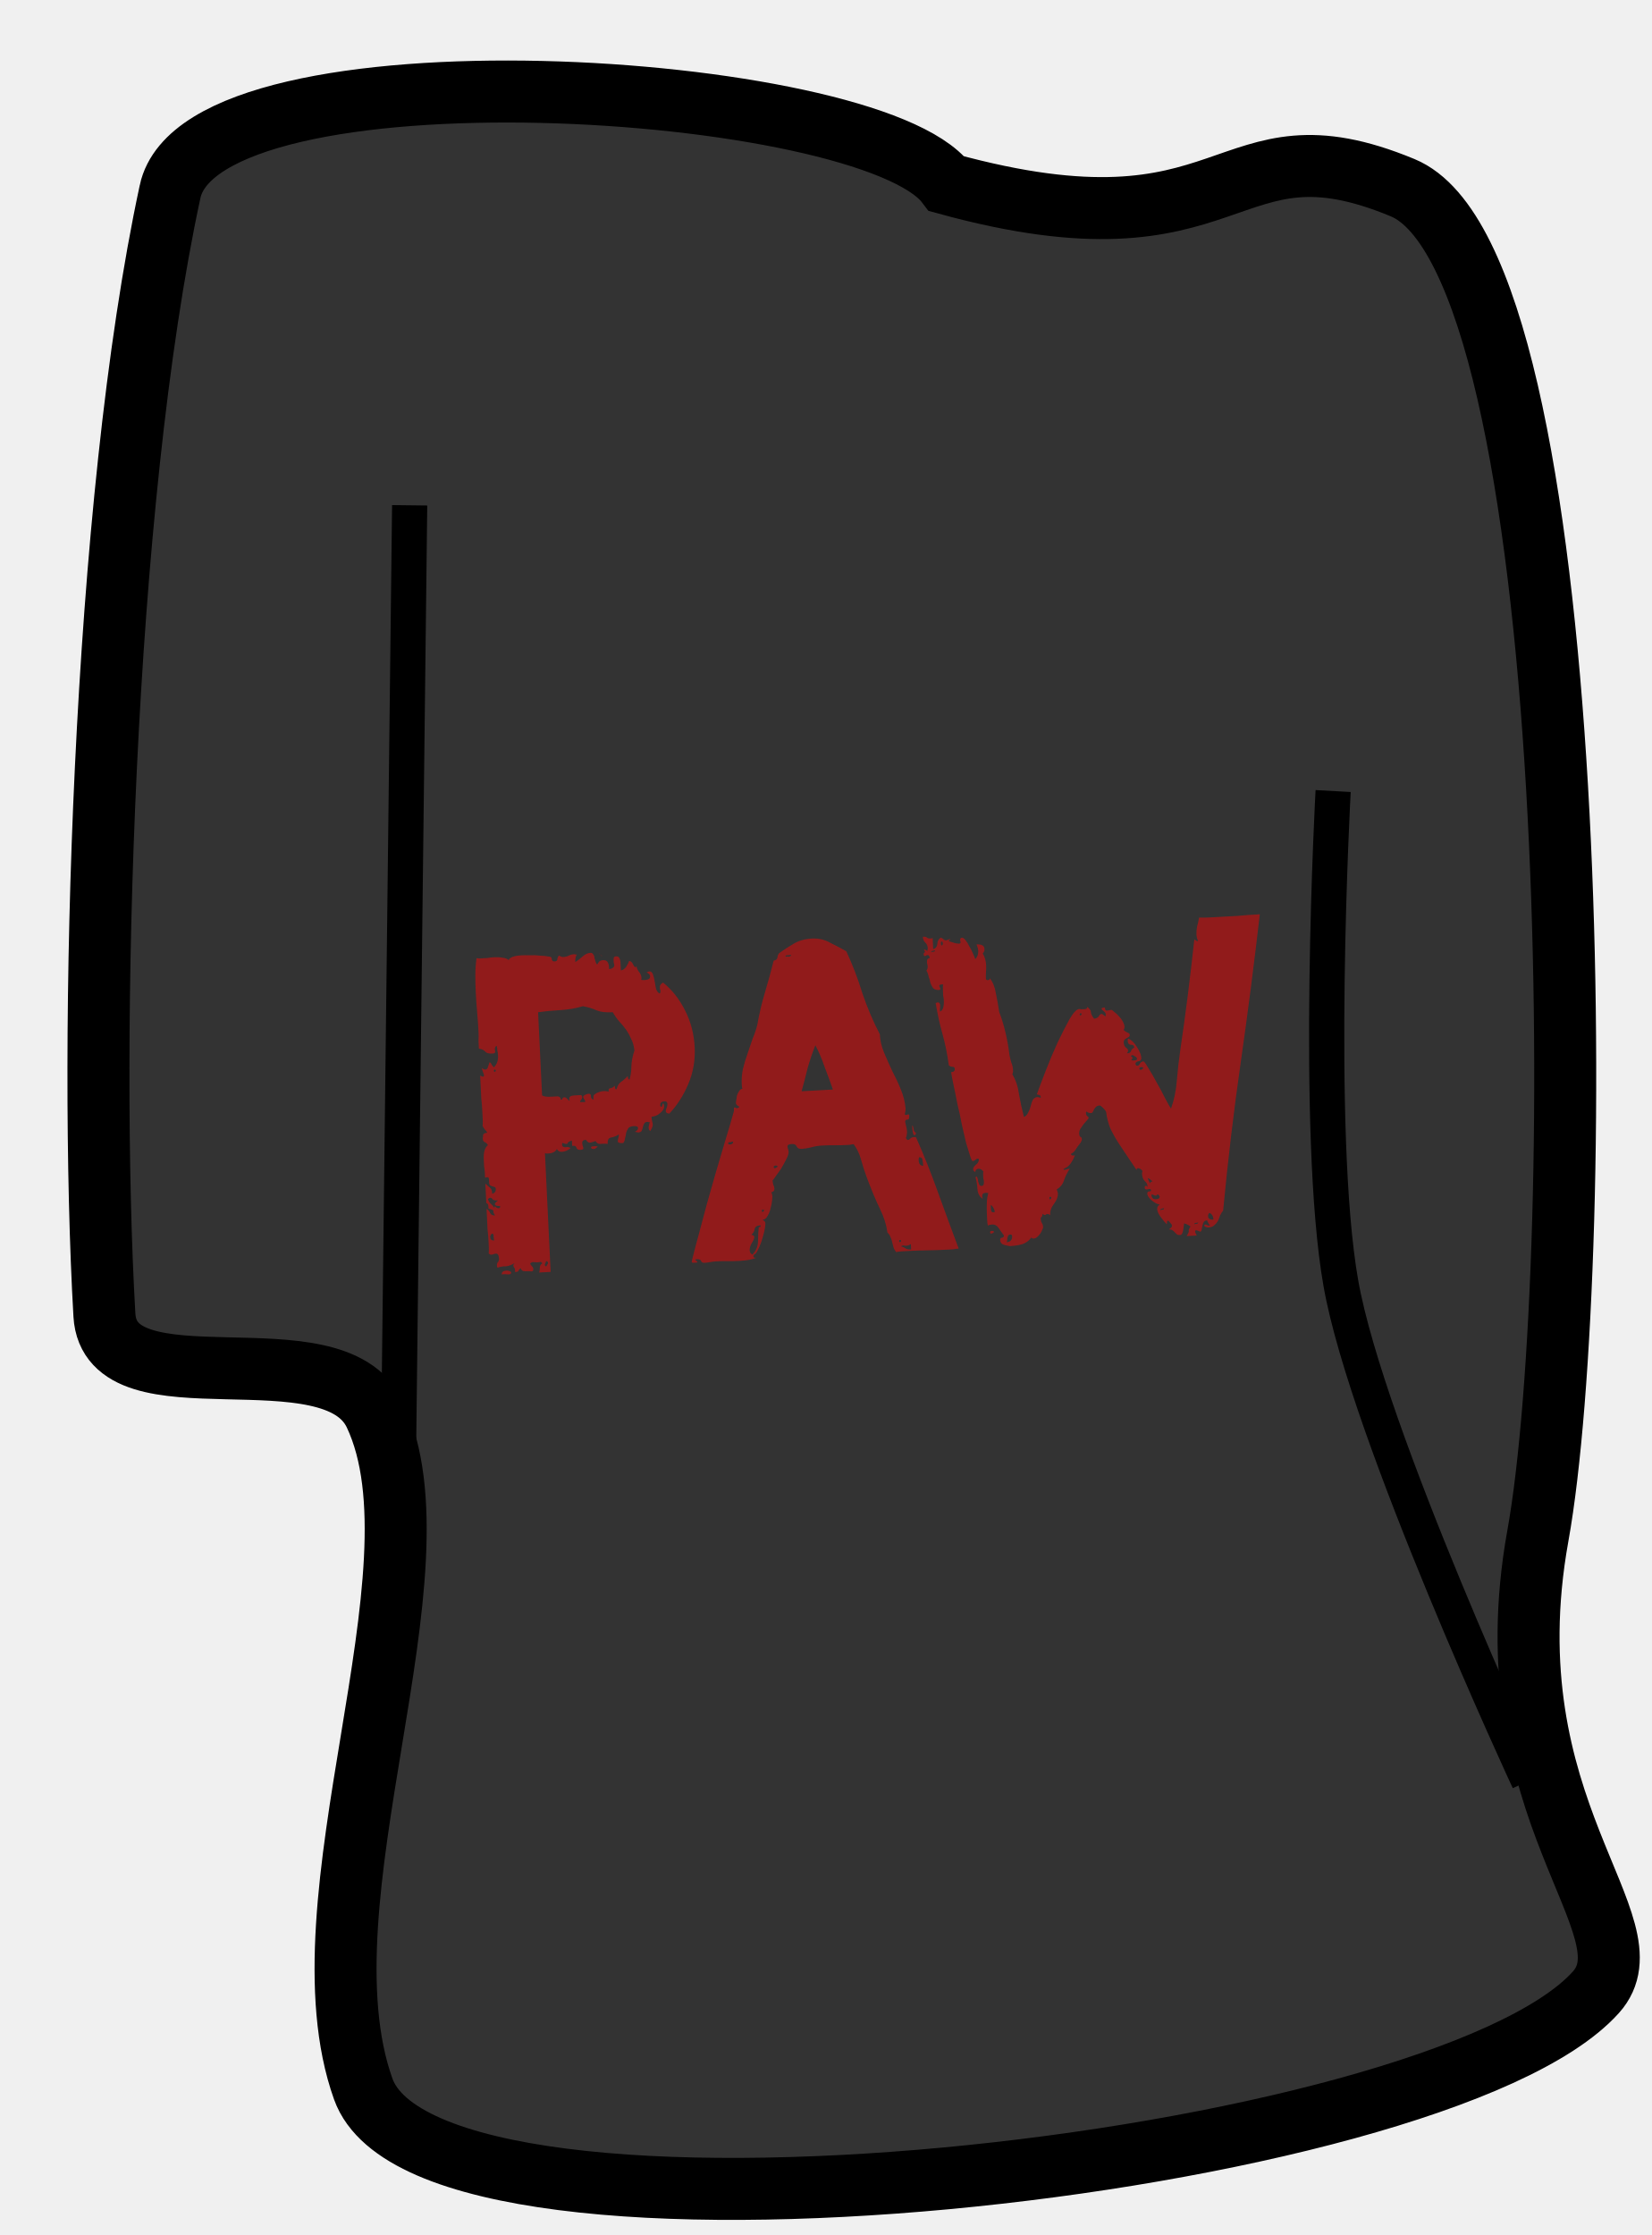
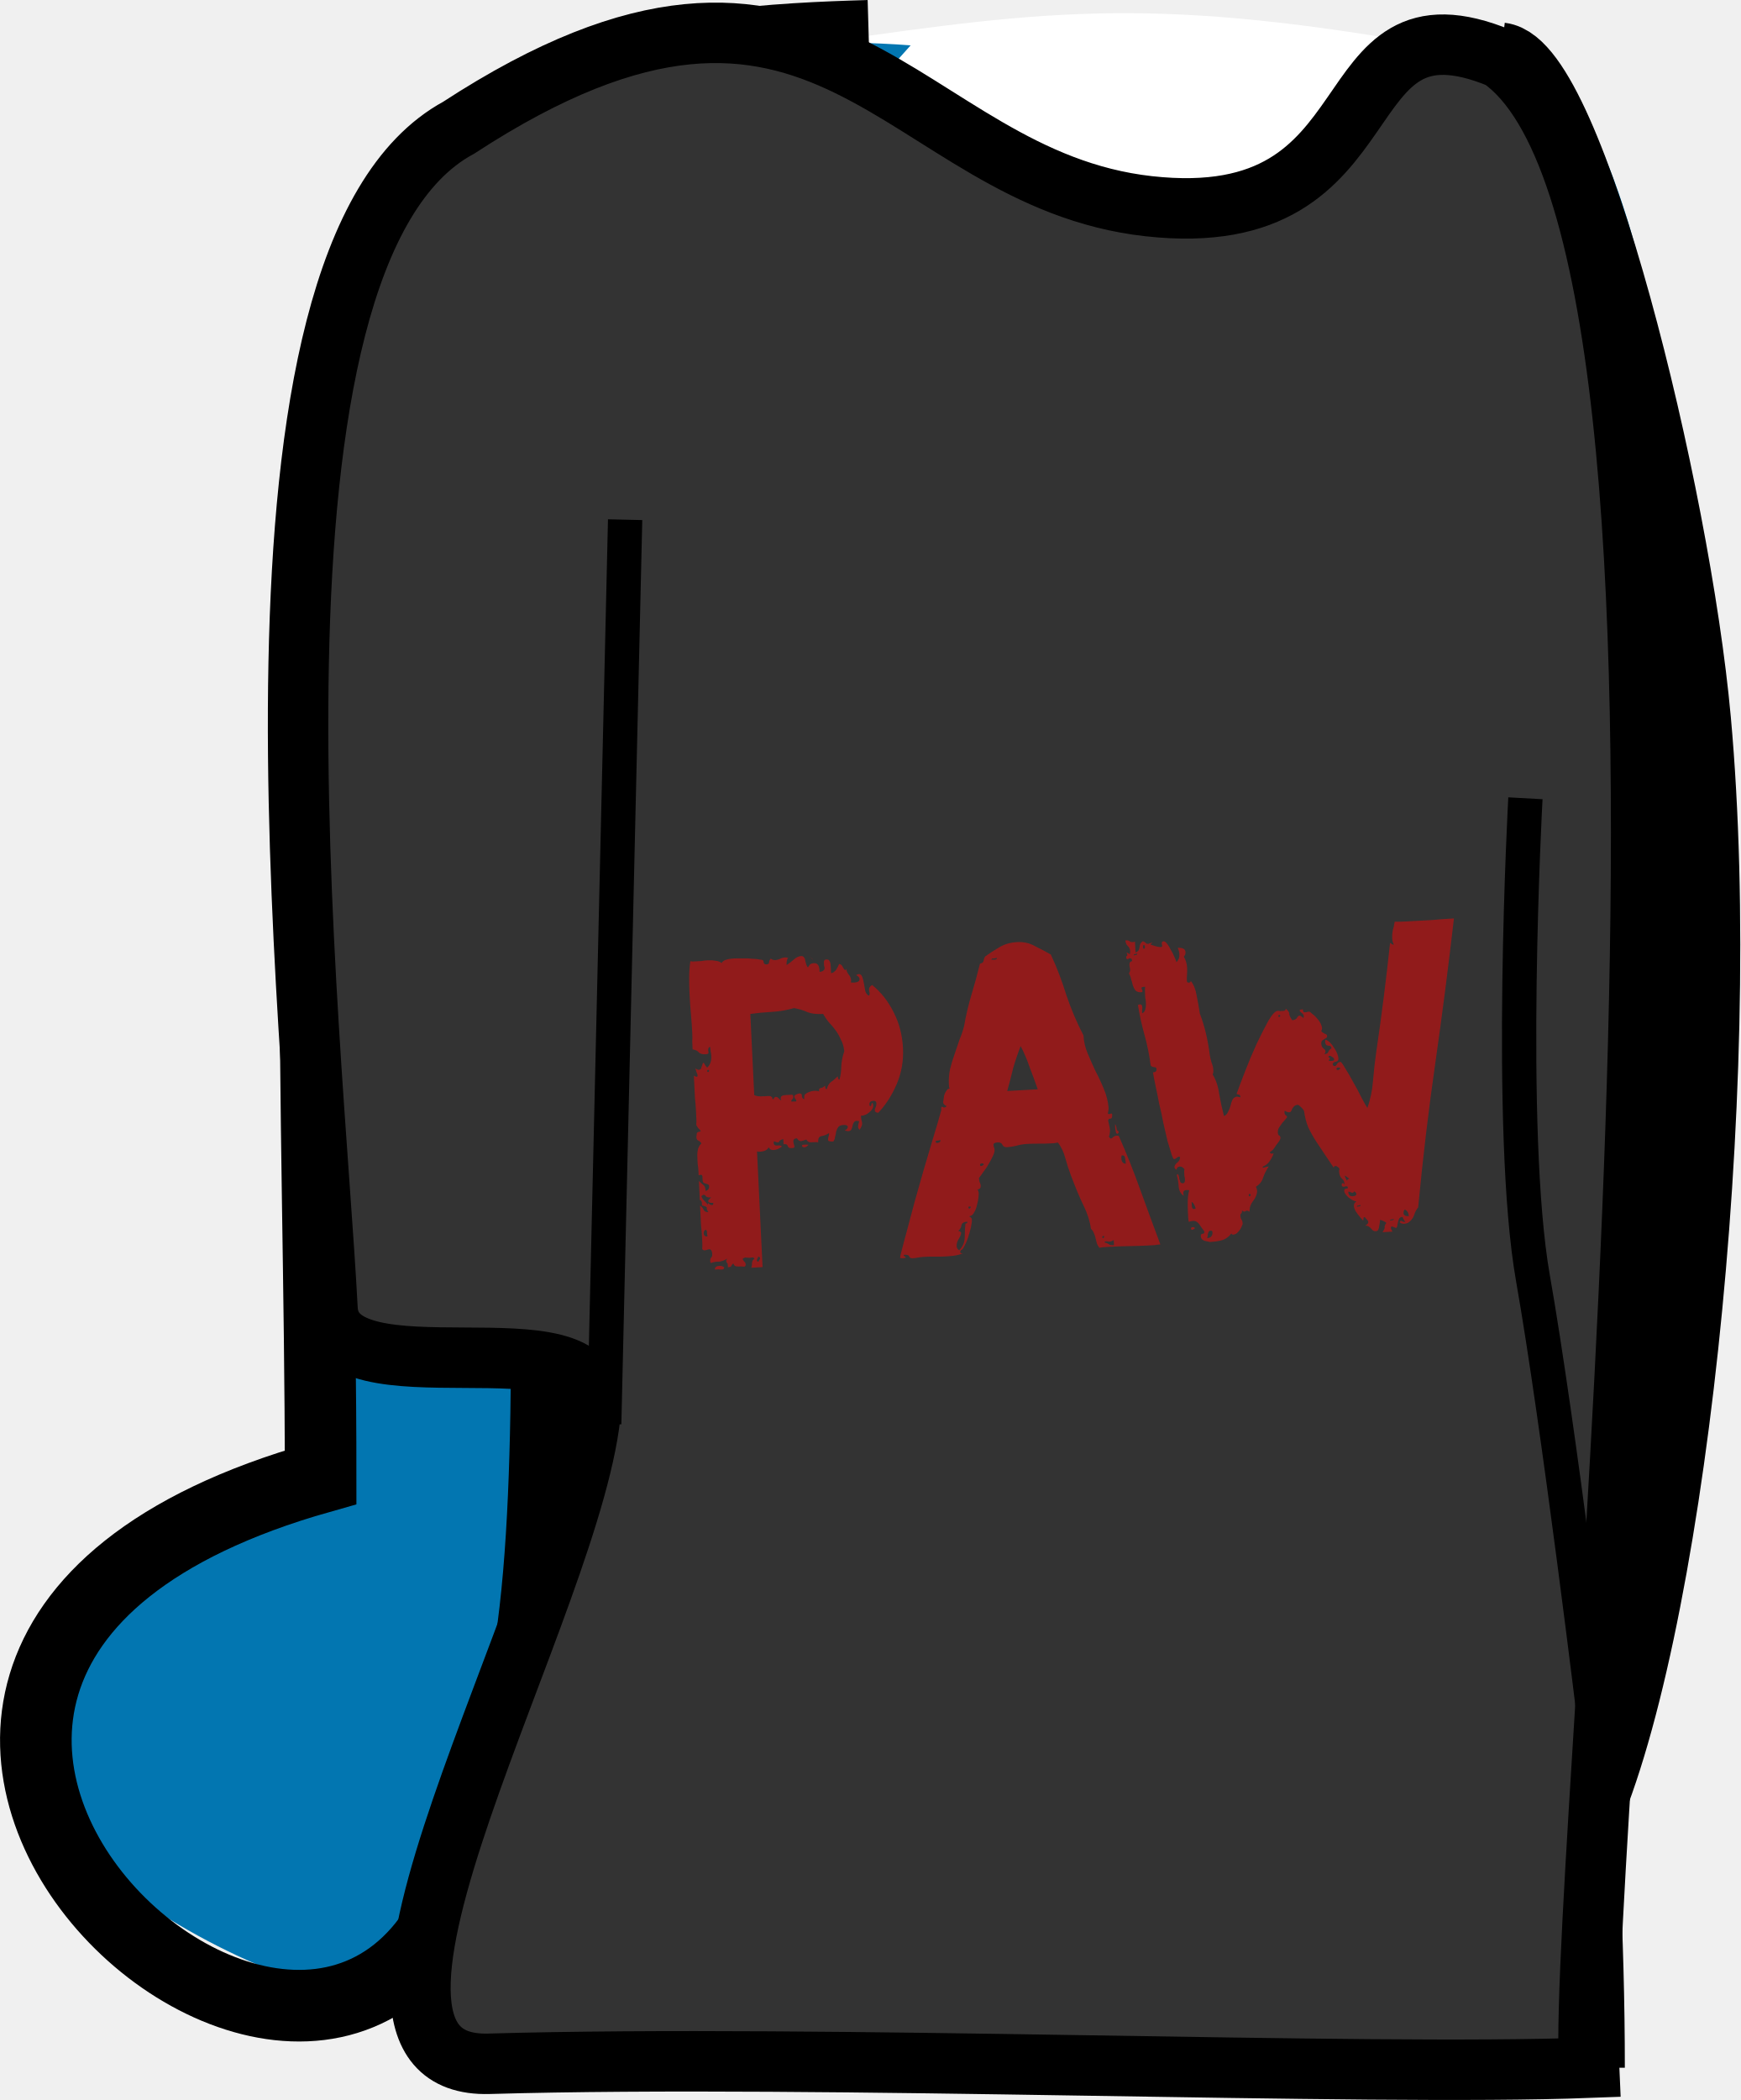
- <svg xmlns="http://www.w3.org/2000/svg" width="22.49mm" height="30.427mm" viewBox="0 0 22.49 30.427" version="1.1" id="svg8">
+ <svg xmlns="http://www.w3.org/2000/svg" width="24.304mm" height="29.322mm" viewBox="0 0 24.304 29.322" version="1.1" id="svg8">
  <defs id="defs2" />
-   <g id="layer1" transform="translate(-332.895,-265.4881)" style="display:inline" />
-   <g id="layer2" transform="translate(-108.9516,-14.17788)" style="display:inline">
-     <path style="opacity:1;fill:#333333;fill-opacity:1;stroke:#000000;stroke-width:0.844px;stroke-linecap:butt;stroke-linejoin:miter;stroke-opacity:1" d="m 111.267,16.788 c -0.922,4.272 -1.11,11.545 -0.894,15.292 0.077,1.337 3.113,0.147 3.682,1.351 1.012,2.141 -1.079,6.61 -0.158,9.186 0.932,2.606 14.626,1.078 16.781,-1.315 0.81,-0.899 -1.462,-2.482 -0.789,-6.214 0.673,-3.732 0.638,-17.327 -1.841,-18.355 -2.48,-1.028 -2.201,1.046 -6.207,-0.054 -1.06,-1.401 -10.126,-1.967 -10.574,0.108 z" id="path827" />
-     <path style="fill:none;stroke:#000000;stroke-width:0.479;stroke-linecap:butt;stroke-linejoin:miter;stroke-miterlimit:4;stroke-dasharray:none;stroke-opacity:1" d="M 114.371,34.485 114.529,21.057" id="path829" />
-     <path style="fill:none;stroke:#000000;stroke-width:0.479;stroke-linecap:butt;stroke-linejoin:miter;stroke-miterlimit:4;stroke-dasharray:none;stroke-opacity:1" d="m 127.102,24.947 c 0,0 -0.256,4.651 0.105,6.7 0.361,2.049 2.558,6.774 2.558,6.774" id="path833" />
-     <g aria-label="PAW" transform="matrix(1.48554,-0.0817837,0.06524991,1.362743,-55.93613,-3.363671)" style="font-style:normal;font-weight:normal;font-size:7.37px;line-height:1.25;font-family:sans-serif;letter-spacing:0px;word-spacing:0px;fill:#ff0000;fill-opacity:1;stroke:none;stroke-width:0.184;opacity:0.463" id="text831">
+   <g id="layer1" transform="translate(-329.7422,-265.111)" style="display:inline">
+     <g style="display:inline;stroke-width:1;stroke-miterlimit:4;stroke-dasharray:none" id="g5165" transform="translate(329.6421,264.0826)">
+       <g style="display:inline;stroke-width:1;stroke-miterlimit:4;stroke-dasharray:none" transform="translate(-84.4734,-131.8365)" id="layer1-0" />
+       <g style="stroke-width:1;stroke-miterlimit:4;stroke-dasharray:none" id="layer3-1" transform="translate(-7.895419,-28.53037)">
+         <path id="path831-5" d="m 28.95,30.373 c 1.636,2.807 3.434,11.02 2.186,19.813 -0.037,2.612 -0.949,7.589 -0.949,8.244 0,0 -3.899,0.1 -7.229,0.036 -3.33,-0.064 -4.797,0.067 -8.216,0.063 0.029,-1.658 -5.398,-4.791 -2.268,-8.344 0,-5.167 -0.342,-10.519 0.472,-15.45 0.255,-4.327 4.856,-2.933 7.182,-4.677 2.924,-0.41 4.489,-0.527 8.822,0.314 z" style="opacity:1;fill:#ffffff;fill-opacity:1;stroke:none;stroke-width:1;stroke-linecap:butt;stroke-linejoin:miter;stroke-miterlimit:4;stroke-dasharray:none;stroke-opacity:1" />
+         <path id="path847" d="m 16.725,36.815 c 0.26,-2.557 3.988,-6.623 3.988,-6.623 0,0 -4.511,-0.378 -5.88,1.069 -4.368,4.619 -2.36,18.925 -2.36,18.925 0,0 -4.58,2.615 -4.156,4.06 0.59,2.015 5.98,4.4 6.424,2.696 0.444,-1.704 1.287,-13.277 1.984,-20.127 z" style="fill:#0276b1;fill-opacity:1;stroke:none;stroke-width:1;stroke-linecap:butt;stroke-linejoin:miter;stroke-miterlimit:4;stroke-dasharray:none;stroke-opacity:1" />
+         <path id="path849" d="m 27.662,29.986 c 0,0 1.688,3.679 1.442,8.435 -0.246,4.757 1.171,15.263 1.171,15.263 0,0 3.181,-17.661 -0.475,-23.091 -0.567,-0.843 -2.138,-0.607 -2.138,-0.607 z" style="fill:#0276b1;fill-opacity:1;stroke:none;stroke-width:1;stroke-linecap:butt;stroke-linejoin:miter;stroke-miterlimit:4;stroke-dasharray:none;stroke-opacity:1" />
+       </g>
+       <g style="display:inline;stroke-width:1;stroke-miterlimit:4;stroke-dasharray:none" id="layer2-2" transform="translate(-7.895419,-28.53037)">
+         <path style="fill:none;stroke:#000000;stroke-width:1;stroke-linecap:butt;stroke-linejoin:miter;stroke-miterlimit:4;stroke-dasharray:none;stroke-opacity:1" d="m 15.306,52.993 c -0.423,4.242 -0.48,2.928 -0.565,5.536" id="path905" />
+         <path id="path831" d="m 28.95,30.373 c 0.956,0.116 2.429,6.043 2.719,9.241 0.47,5.182 -0.392,12.935 -1.639,15.524" style="opacity:1;fill:none;fill-opacity:1;stroke:#000000;stroke-width:1;stroke-linecap:butt;stroke-linejoin:miter;stroke-miterlimit:4;stroke-dasharray:none;stroke-opacity:1" />
+         <path id="path856" d="m 16.395,36.579 c -1.649,5.875 0.179,15.296 -1.703,18.2 -1.274,7.36 -11.774,-1.891 -2.219,-4.593 0,-5.167 -0.342,-10.519 0.472,-15.45 0.255,-4.327 4.655,-4.604 7.182,-4.677" style="fill:none;stroke:#000000;stroke-width:1;stroke-linecap:butt;stroke-linejoin:miter;stroke-miterlimit:4;stroke-dasharray:none;stroke-opacity:1" />
+         <path id="path858" d="m 29.104,38.421 c -0.654,4.303 1.087,12.79 1.083,20.009" style="fill:none;stroke:#000000;stroke-width:1;stroke-linecap:butt;stroke-linejoin:miter;stroke-miterlimit:4;stroke-dasharray:none;stroke-opacity:1" />
+       </g>
+     </g>
+   </g>
+   <g id="layer2" transform="translate(-105.7989,-13.80076)" style="display:inline">
+     <path style="opacity:1;fill:#333333;fill-opacity:1;stroke:#000000;stroke-width:0.844px;stroke-linecap:butt;stroke-linejoin:miter;stroke-opacity:1" d="m 110.373,32.08 c 0.077,1.337 3.777,0.022 3.682,1.351 -0.191,2.675 -4.162,9.264 -1.427,9.186 4.673,-0.134 12.205,0.175 15.362,0.055 -0.157,-3.293 2.401,-25.528 -1.237,-28.057 -2.48,-1.028 -1.414,2.454 -4.912,2.065 -3.498,-0.389 -4.467,-4.467 -9.638,-1.095 -3.316,1.796 -2.029,12.632 -1.83,16.495 z" id="path827" />
+     <path style="fill:none;stroke:#000000;stroke-width:0.479;stroke-linecap:butt;stroke-linejoin:miter;stroke-miterlimit:4;stroke-dasharray:none;stroke-opacity:1" d="M 114.237,33.683 114.529,21.057" id="path829" />
+     <path style="fill:none;stroke:#000000;stroke-width:0.479;stroke-linecap:butt;stroke-linejoin:miter;stroke-miterlimit:4;stroke-dasharray:none;stroke-opacity:1" d="m 127.102,24.947 c 0,0 -0.256,4.651 0.105,6.7 0.361,2.049 0.872,6.278 0.872,6.278" id="path833" />
+     <g aria-label="PAW" transform="matrix(1.48554,-0.0817837,0.06524991,1.362743,-55.93613,-3.363671)" style="font-style:normal;font-weight:normal;font-size:7.37px;line-height:1.25;font-family:sans-serif;letter-spacing:0px;word-spacing:0px;opacity:0.463;fill:#ff0000;fill-opacity:1;stroke:none;stroke-width:0.184" id="text831">
      <path d="m 115.101,31.234 q -0.022,0.022 -0.035,0.022 -0.026,0 -0.026,-0.018 0,-0.009 0.026,-0.009 0.018,0 0.035,0.004 z m -0.845,1.203 q 0,0.022 -0.022,0.022 -0.013,0 -0.031,-0.004 -0.013,0 -0.022,0 h -0.013 q 0,-0.035 0.044,-0.035 0.026,0 0.044,0.018 z m 0.287,-0.071 q -0.009,-0.018 -0.026,-0.013 -0.018,0.004 -0.062,-0.004 -0.022,0.009 -0.022,0.013 0,0.009 0.013,0.027 0.013,0.013 0.013,0.031 0,0.022 -0.018,0.022 -0.018,-0.004 -0.031,-0.004 -0.022,0 -0.044,-0.004 -0.018,-0.009 -0.022,-0.031 -0.018,0.013 -0.022,0.027 -0.004,0.009 -0.031,0.009 v -0.022 q 0,-0.018 -0.009,-0.027 -0.004,-0.009 -0.004,-0.018 0,-0.009 0.013,-0.022 -0.049,0.027 -0.084,0.027 -0.031,-0.004 -0.075,0.009 -0.004,-0.009 -0.004,-0.018 0,-0.027 0.009,-0.035 0.013,-0.013 0.013,-0.035 0,-0.053 -0.026,-0.053 -0.009,0 -0.022,0.004 -0.009,0.004 -0.022,0.004 -0.009,0 -0.022,-0.013 0.004,-0.031 0.004,-0.062 0,-0.031 0,-0.057 0,-0.062 -0.004,-0.124 0,-0.066 0,-0.142 v -0.062 q 0.022,0.018 0.031,0.044 0.009,0.027 0.044,0.027 -0.018,-0.031 -0.013,-0.044 0.004,-0.013 -0.044,-0.027 v -0.022 q 0,-0.031 -0.018,-0.035 v -0.195 q 0.022,0.027 0.04,0.044 0.018,0.013 0.018,0.062 0.035,-0.009 0.035,-0.044 0,-0.018 -0.009,-0.022 -0.009,-0.004 -0.022,-0.009 -0.009,-0.004 -0.018,-0.009 -0.009,-0.009 -0.009,-0.031 v -0.031 q 0,-0.022 -0.013,-0.022 -0.013,0 -0.022,0.004 v -0.049 q 0,-0.035 -0.004,-0.066 0,-0.035 0,-0.071 0,-0.102 0.044,-0.137 -0.009,-0.022 -0.026,-0.031 -0.018,-0.009 -0.018,-0.035 0,-0.013 0.004,-0.022 v -0.009 q 0,-0.027 0.04,-0.027 -0.009,-0.022 -0.022,-0.035 -0.009,-0.013 -0.018,-0.035 0.004,-0.031 0.004,-0.062 0,-0.035 0,-0.071 0,-0.071 -0.004,-0.146 0,-0.075 0,-0.159 v -0.066 q 0.018,0.013 0.026,0.013 0.009,0 0.009,-0.013 0,-0.013 -0.009,-0.035 -0.004,-0.022 -0.009,-0.04 0.018,0.018 0.031,0.018 0.022,0 0.026,-0.022 0.009,-0.027 0.018,-0.049 0.013,0.009 0.018,0.027 0.009,0.013 0.018,0.027 0.044,-0.04 0.044,-0.115 0,-0.027 -0.004,-0.049 0,-0.027 -0.004,-0.049 -0.022,0.009 -0.018,0.044 0.009,0.031 -0.022,0.031 -0.049,0 -0.066,-0.022 -0.018,-0.027 -0.058,-0.035 0,-0.04 0,-0.08 0.004,-0.04 0.004,-0.08 0,-0.102 -0.004,-0.203 -0.004,-0.102 -0.004,-0.203 0,-0.088 0.004,-0.172 0.004,-0.084 0.018,-0.164 0.009,0 0.022,0.004 0.013,0 0.022,0 0.031,0 0.058,0 0.026,-0.004 0.058,-0.004 0.044,0 0.075,0.009 0.035,0.004 0.058,0.027 0.018,-0.04 0.119,-0.04 0.031,0 0.075,0.004 0.049,0 0.093,0.009 0.044,0.004 0.075,0.013 0.031,0.004 0.031,0.018 0,0.035 0.026,0.035 0.026,0 0.026,-0.022 0.004,-0.022 0.018,-0.035 0.018,0.018 0.04,0.018 0.022,0 0.044,-0.009 0.022,-0.013 0.053,-0.013 0.009,0 0.013,0.004 0.004,0 0.013,0 -0.018,0.022 -0.018,0.075 0.035,-0.022 0.071,-0.053 0.035,-0.031 0.071,-0.031 0.018,0 0.026,0.018 0.009,0.013 0.009,0.035 0.004,0.018 0.009,0.04 0.004,0.018 0.013,0.027 0.009,-0.013 0.018,-0.027 0.013,-0.013 0.04,-0.013 0.049,0 0.049,0.075 v 0.018 q 0.049,-0.004 0.049,-0.04 0,-0.009 -0.004,-0.022 0,-0.018 0,-0.031 0,-0.031 0.022,-0.031 0.026,0 0.031,0.018 0.009,0.018 0.009,0.04 v 0.084 q 0.018,0 0.031,-0.013 0.018,-0.013 0.026,-0.031 0.013,-0.018 0.022,-0.044 0.022,0 0.035,0.035 0.013,0.031 0.022,0.031 0,0 0.009,-0.013 0,0.027 0.018,0.057 0.022,0.031 0.022,0.062 0,0.013 -0.004,0.022 0.013,0.004 0.031,0.004 0.053,0 0.053,-0.035 0,-0.022 -0.031,-0.04 0.018,-0.009 0.026,-0.009 0.022,0 0.031,0.031 0.009,0.031 0.013,0.071 0.004,0.035 0.009,0.075 0.009,0.035 0.031,0.049 0.009,-0.004 0.009,-0.027 0,-0.009 -0.004,-0.018 0,-0.009 0,-0.018 0,-0.027 0.031,-0.044 0.119,0.115 0.19,0.292 0.071,0.172 0.071,0.371 0,0.195 -0.075,0.363 -0.075,0.168 -0.186,0.283 -0.031,-0.004 -0.031,-0.027 0,-0.013 0.009,-0.031 0.009,-0.018 0.009,-0.04 0,-0.027 -0.026,-0.027 -0.04,0 -0.04,0.035 0,0.004 0,0.009 0.004,0 0.004,0.009 0.013,0 0.013,-0.013 0.004,-0.013 0.009,-0.022 0.009,0.009 0.009,0.031 0,0.035 -0.04,0.066 -0.035,0.031 -0.08,0.031 0,0.031 0.004,0.049 0.004,0.018 0.004,0.031 0,0.022 -0.026,0.062 -0.013,-0.013 -0.013,-0.031 0,-0.013 0.004,-0.027 0.004,-0.018 0.009,-0.031 -0.009,0 -0.013,0 -0.004,-0.004 -0.009,-0.004 -0.022,0 -0.031,0.018 -0.009,0.013 -0.013,0.035 -0.004,0.018 -0.013,0.035 -0.009,0.013 -0.031,0.013 -0.004,0 -0.031,-0.009 0.031,-0.013 0.031,-0.035 0,-0.022 -0.04,-0.022 -0.035,0 -0.049,0.018 -0.013,0.018 -0.022,0.044 -0.004,0.027 -0.013,0.057 -0.004,0.027 -0.018,0.044 -0.049,0 -0.049,-0.018 0,-0.009 0.004,-0.027 0.009,-0.022 0.009,-0.044 -0.031,0.022 -0.071,0.027 -0.035,0.004 -0.035,0.053 v 0.009 q -0.018,-0.004 -0.044,-0.004 h -0.026 q -0.026,0 -0.04,-0.031 -0.018,0.004 -0.031,0.009 -0.013,0.004 -0.022,0.004 -0.018,0 -0.035,-0.031 -0.035,0 -0.035,0.031 0,0.013 0.004,0.031 0.004,0.013 0.004,0.022 0,0.009 -0.013,0.013 -0.013,0 -0.018,0 -0.026,0 -0.031,-0.022 -0.004,-0.022 -0.026,-0.022 h -0.013 v -0.053 q -0.035,0.009 -0.04,0.022 0,0.009 -0.013,0.009 -0.009,0 -0.035,-0.013 -0.004,0.004 -0.004,0.018 0,0.027 0.031,0.027 0.035,-0.004 0.044,0.013 -0.04,0.031 -0.08,0.031 -0.031,0 -0.044,-0.031 -0.022,0.04 -0.08,0.04 -0.009,0 -0.018,0 -0.004,-0.004 -0.013,-0.004 v 1.185 h -0.106 q 0.009,-0.022 0.009,-0.049 0.004,-0.031 0.026,-0.04 z m -0.429,-0.252 q -0.004,-0.022 -0.004,-0.044 0.004,-0.022 -0.013,-0.027 -0.018,0.013 -0.018,0.035 0,0.035 0.035,0.035 z m 0.071,-0.341 q -0.049,0 -0.049,-0.022 0,-0.013 0.031,-0.035 h -0.009 q -0.026,0 -0.04,-0.013 -0.009,-0.018 -0.022,-0.018 -0.009,0 -0.022,0.013 0.009,0.031 0.026,0.049 0.018,0.018 0.031,0.044 v -0.009 q 0,-0.009 0.004,-0.009 0.004,0 0.013,0.013 0.013,0.009 0.022,0.009 0.013,0 0.013,-0.022 z m 0.845,-1.946 q -0.106,0.027 -0.212,0.027 -0.106,0 -0.203,0.009 v 0.831 q 0.022,0.018 0.084,0.018 h 0.049 q 0.022,0 0.026,0.009 0.009,0.004 0.009,0.013 0,0.004 0,0.009 0,0.004 0.013,0.004 0.004,-0.022 0.022,-0.022 0.013,0 0.026,0.018 0.013,0.018 0.022,0.022 -0.004,-0.009 -0.004,-0.022 0,-0.031 0.044,-0.031 0.022,0 0.049,0 0.026,-0.004 0.026,0.018 0,0.018 -0.013,0.031 -0.009,0.009 -0.009,0.018 0,0.004 0.04,0.004 0.009,0 0.009,-0.004 0,-0.009 -0.009,-0.022 -0.009,-0.018 -0.009,-0.027 0,-0.009 0.018,-0.018 0.022,-0.009 0.031,-0.009 0.026,0 0.022,0.027 0,0.027 0.022,0.035 v -0.018 q 0,-0.027 0.013,-0.035 0.018,-0.013 0.035,-0.018 0.022,-0.009 0.04,-0.009 0.018,0 0.018,0 0.018,0 0.04,0.009 0,-0.004 -0.004,-0.004 0,-0.004 0,-0.009 0,-0.022 0.022,-0.022 0.022,-0.004 0.035,-0.022 0.004,0.013 0.004,0.027 0,0.009 0.013,0.009 0.013,-0.049 0.044,-0.071 0.035,-0.022 0.062,-0.053 0.004,0.009 0.004,0.022 0.004,0.013 0.013,0.013 0.018,-0.062 0.022,-0.128 0.004,-0.071 0.035,-0.159 -0.004,-0.071 -0.026,-0.119 -0.018,-0.053 -0.044,-0.097 -0.026,-0.044 -0.058,-0.084 -0.031,-0.044 -0.053,-0.093 -0.093,0 -0.146,-0.027 -0.053,-0.031 -0.124,-0.049 z m -0.827,0.597 q 0,-0.013 -0.009,-0.013 -0.009,0 -0.009,0.013 0,0.009 0.009,0.009 0.004,0 0.009,-0.009 z m 0.376,1.977 q 0.004,-0.009 0.009,-0.018 0.009,-0.009 0.009,-0.018 0,-0.013 -0.018,-0.018 0,0.009 -0.009,0.022 -0.004,0.009 -0.004,0.018 0,0.009 0.013,0.013 z m 0.632,-3.078 -0.013,-0.013 q 0,-0.004 0.013,0.013 0.013,0.013 0.013,0.018 -0.004,0 -0.004,-0.004 -0.004,-0.004 -0.009,-0.013 z" style="font-style:normal;font-variant:normal;font-weight:normal;font-stretch:normal;font-size:4.422px;font-family:'Catenary Stamp';-inkscape-font-specification:'Catenary Stamp';fill:#ff0000;fill-opacity:1;stroke-width:0.184" id="path861" />
      <path d="m 118.015,31.282 q -0.009,0.013 -0.013,0.013 -0.009,0 -0.013,-0.022 -0.004,-0.027 -0.004,-0.049 v -0.027 q 0.009,0 0.013,0.049 0,0.009 0.009,0.018 0.009,0.004 0.009,0.018 z m -0.053,-0.181 q 0,0.035 -0.018,0.035 -0.018,-0.004 -0.022,0.018 0.004,0.031 0.009,0.057 0.004,0.022 0.004,0.044 0,0.018 -0.004,0.031 0,0.013 -0.009,0.031 0.009,0.022 0.018,0.022 0.009,0 0.022,-0.013 0.013,-0.013 0.035,-0.013 0.013,0 0.018,0.004 0.097,0.274 0.177,0.562 0.08,0.283 0.164,0.57 -0.026,0 -0.053,0.004 -0.026,0 -0.053,0 -0.088,0 -0.181,-0.004 -0.093,-0.004 -0.168,-0.004 -0.035,0 -0.066,0 -0.026,0 -0.053,0.004 -0.018,-0.031 -0.022,-0.053 -0.004,-0.027 -0.009,-0.049 -0.004,-0.027 -0.013,-0.049 -0.004,-0.022 -0.026,-0.049 -0.009,-0.115 -0.058,-0.239 -0.049,-0.124 -0.106,-0.318 -0.026,-0.088 -0.044,-0.177 -0.018,-0.093 -0.062,-0.164 -0.018,0 -0.035,0.004 -0.013,0 -0.031,0 -0.053,0 -0.111,-0.004 -0.058,-0.004 -0.111,-0.004 -0.058,0 -0.106,0.013 -0.049,0.009 -0.084,0.009 -0.035,0 -0.044,-0.027 -0.009,-0.027 -0.044,-0.027 -0.04,0 -0.04,0.022 0,0.013 0.004,0.027 0.004,0.013 0.004,0.027 0,0.027 -0.026,0.075 -0.022,0.044 -0.053,0.093 -0.031,0.044 -0.058,0.08 -0.022,0.031 -0.022,0.027 0,0.022 0.004,0.044 0.009,0.018 0.009,0.04 0,0.031 -0.031,0.035 0.009,0.018 0.009,0.044 0,0 -0.004,0.035 -0.004,0.035 -0.018,0.08 -0.009,0.04 -0.031,0.075 -0.018,0.035 -0.049,0.035 0.026,0.013 0.026,0.035 0,0.027 -0.013,0.08 -0.013,0.049 -0.031,0.102 -0.018,0.049 -0.04,0.088 -0.018,0.035 -0.031,0.035 -0.009,0.009 -0.009,0.022 0,0.013 0.026,0.013 -0.035,0.013 -0.075,0.018 -0.04,0.004 -0.088,0.004 -0.049,0 -0.102,-0.004 -0.053,-0.004 -0.102,-0.004 -0.031,0 -0.058,0.004 -0.026,0.004 -0.049,0.004 -0.026,0 -0.031,-0.018 -0.004,-0.022 -0.04,-0.022 -0.013,0 -0.013,0.004 0,0.004 0.009,0.013 0.009,0.004 0.009,0.013 0,0.004 -0.026,0.004 -0.026,0 -0.026,-0.009 0,-0.009 0.022,-0.084 0.022,-0.08 0.058,-0.199 0.035,-0.124 0.08,-0.274 0.049,-0.155 0.097,-0.314 0.053,-0.164 0.102,-0.318 0.053,-0.159 0.093,-0.292 0,-0.035 0.004,-0.035 0.009,0 0.013,0.004 0.004,0.004 0.013,0.004 0.013,0 0.022,-0.013 -0.031,-0.018 -0.031,-0.04 0,0 0.004,-0.022 0.004,-0.022 0.009,-0.049 0.009,-0.027 0.022,-0.044 0.013,-0.022 0.031,-0.022 -0.004,-0.013 -0.004,-0.044 0,-0.08 0.018,-0.155 0.022,-0.08 0.049,-0.15 0.026,-0.075 0.053,-0.146 0.031,-0.071 0.049,-0.137 0.035,-0.168 0.084,-0.318 0.049,-0.15 0.093,-0.31 0.031,-0.004 0.035,-0.027 0.004,-0.027 0.018,-0.044 0.062,-0.044 0.133,-0.084 0.075,-0.044 0.172,-0.044 0.093,0 0.168,0.053 0.08,0.049 0.142,0.093 0.075,0.199 0.128,0.425 0.058,0.221 0.142,0.42 0,0.093 0.031,0.186 0.031,0.093 0.066,0.186 0.04,0.093 0.071,0.19 0.031,0.093 0.035,0.19 0,0.022 -0.009,0.057 0,0.009 0.009,0.009 0.009,0 0.009,0 0.004,-0.004 0.013,-0.004 0.009,0 0.009,0.013 z m -1.008,-1.672 q -0.018,0.004 -0.035,0.004 -0.018,-0.004 -0.018,0.013 0.013,-0.004 0.031,0 0.018,0 0.022,-0.018 z m 0.035,1.366 h 0.287 q -0.031,-0.115 -0.066,-0.23 -0.031,-0.119 -0.075,-0.221 -0.044,0.106 -0.08,0.221 -0.031,0.115 -0.066,0.23 z m -0.685,0.469 q -0.009,0 -0.009,0.009 0,0.013 0.018,0.013 0.013,0 0.022,-0.009 0.009,-0.009 0.004,-0.018 -0.009,0 -0.018,0.004 -0.009,0 -0.018,0 z m 0.433,0.27 q 0,-0.013 -0.018,-0.013 -0.018,0 -0.018,0.013 0,0.013 0.009,0.013 0.009,0 0.013,-0.004 0.004,-0.004 0.013,-0.009 z m 1.331,0.071 q 0,-0.031 -0.004,-0.057 0,-0.031 -0.031,-0.031 0,0.009 -0.004,0.018 0,0.004 0,0.013 0,0.053 0.04,0.057 z m -1.473,0.358 q 0,-0.009 -0.013,-0.009 -0.009,0 -0.009,0.009 0,0.013 0.009,0.013 0.004,0 0.013,-0.013 z m -0.128,0.234 q 0.026,0.009 0.026,0.022 0,0.022 -0.026,0.062 -0.022,0.035 -0.022,0.071 0,0.027 0.022,0.044 0.053,-0.053 0.058,-0.128 0.004,-0.08 0.013,-0.142 0.018,0 0.018,-0.009 0,-0.009 -0.004,-0.009 -0.044,0 -0.053,0.035 -0.004,0.031 -0.031,0.053 z m 1.366,0.146 q 0,-0.013 -0.009,-0.013 -0.009,0 -0.009,0.013 0,0.009 0.009,0.009 0.004,0 0.009,-0.009 z m 0.088,0.088 v -0.053 q -0.022,0.013 -0.035,0.013 -0.009,0 -0.018,0 -0.009,-0.004 -0.018,-0.004 -0.013,0 -0.018,0.009 0.026,0.009 0.04,0.022 0.013,0.013 0.049,0.013 z" style="font-style:normal;font-variant:normal;font-weight:normal;font-stretch:normal;font-size:4.422px;font-family:'Catenary Stamp';-inkscape-font-specification:'Catenary Stamp';fill:#ff0000;fill-opacity:1;stroke-width:0.184" id="path863" />
      <path d="m 118.65,32.304 q 0,-0.013 0.018,-0.013 0.018,0 0.018,0.013 -0.013,0.013 -0.026,0.013 -0.009,0 -0.009,-0.013 z m 1.349,-1.853 q 0.04,0.018 0.075,0.088 0.035,0.066 0.035,0.111 0,0.027 -0.026,0.031 -0.022,0 -0.031,0.022 0.004,0.022 0.018,0.022 0.013,0 0.022,-0.018 0.013,-0.022 0.035,-0.022 0.009,0 0.04,0.066 0.035,0.066 0.071,0.15 0.04,0.084 0.071,0.164 0.035,0.08 0.049,0.106 0.049,-0.128 0.066,-0.279 0.018,-0.15 0.044,-0.296 0.049,-0.27 0.093,-0.544 0.044,-0.274 0.084,-0.553 0.009,0 0.013,0.009 0.009,0.009 0.022,0.009 -0.013,-0.031 -0.013,-0.066 0,-0.04 0.009,-0.08 0.013,-0.04 0.022,-0.088 0.053,0.004 0.097,0.004 0.049,0 0.088,0 0.084,0 0.164,0 0.084,-0.004 0.208,-0.004 -0.111,0.738 -0.239,1.464 -0.128,0.721 -0.226,1.468 -0.018,0.022 -0.031,0.049 -0.009,0.027 -0.022,0.053 -0.013,0.022 -0.035,0.04 -0.018,0.018 -0.053,0.018 -0.022,0 -0.04,-0.018 0.004,-0.013 0.013,-0.013 0.009,0 0.018,0.009 0.013,0.004 0.022,0.004 0.004,0.004 -0.009,-0.018 -0.013,-0.027 -0.013,-0.035 -0.022,0 -0.031,0.013 -0.009,0.013 -0.013,0.031 -0.004,0.018 -0.009,0.035 0,0.018 -0.013,0.031 -0.035,-0.018 -0.04,-0.018 -0.009,0 -0.009,0.013 0,0.013 0.013,0.04 h -0.093 q 0.026,-0.04 0.022,-0.049 -0.004,-0.013 0.018,-0.044 -0.022,-0.022 -0.058,-0.035 -0.004,0.035 -0.009,0.057 -0.009,0.057 -0.031,0.057 -0.022,0 -0.031,-0.009 -0.009,-0.009 -0.018,-0.022 -0.009,-0.013 -0.022,-0.022 -0.009,-0.009 -0.031,-0.009 0.031,-0.018 0.031,-0.035 0,-0.013 -0.009,-0.022 -0.009,-0.013 -0.022,-0.031 -0.013,0 -0.013,0.013 0,0.013 -0.004,0.022 -0.018,-0.022 -0.049,-0.071 -0.031,-0.049 -0.031,-0.084 0,-0.031 0.026,-0.044 -0.035,-0.009 -0.075,-0.049 -0.035,-0.04 -0.035,-0.066 0,-0.022 0.018,-0.022 0.018,0 0.018,-0.009 0,-0.022 -0.031,-0.013 -0.026,0.004 -0.026,-0.018 0,-0.018 0.013,-0.018 0.009,0 0.009,0.018 0,-0.004 0,-0.004 0.004,-0.004 0.004,-0.013 0,-0.027 -0.022,-0.049 -0.022,-0.027 -0.022,-0.071 0,-0.009 0,-0.013 0.004,-0.004 0.004,-0.013 0,-0.013 -0.013,-0.022 -0.013,-0.013 -0.026,-0.013 -0.013,0 -0.013,0.018 -0.031,-0.057 -0.071,-0.128 -0.04,-0.071 -0.08,-0.146 -0.04,-0.075 -0.071,-0.155 -0.026,-0.084 -0.031,-0.164 -0.004,-0.018 -0.026,-0.044 -0.022,-0.027 -0.031,-0.027 -0.022,0 -0.035,0.013 -0.009,0.009 -0.018,0.022 -0.004,0.013 -0.013,0.027 -0.004,0.009 -0.018,0.009 -0.018,0 -0.04,-0.018 -0.004,0.004 -0.004,0.018 0,0.018 0.009,0.027 0.013,0.009 0.013,0.018 0,0.009 -0.018,0.027 -0.013,0.013 -0.031,0.035 -0.013,0.018 -0.031,0.044 -0.013,0.022 -0.013,0.049 0,0.022 0.009,0.031 0.013,0.004 0.013,0.027 0,0.009 -0.013,0.031 -0.013,0.018 -0.031,0.04 -0.013,0.022 -0.031,0.044 -0.018,0.018 -0.031,0.022 0,0.013 0.013,0.018 0.013,0 0.022,0 -0.018,0.044 -0.044,0.08 -0.022,0.031 -0.066,0.049 0,0.009 0.009,0.009 0.009,0 0.018,-0.004 0.013,-0.004 0.031,-0.004 -0.035,0.049 -0.058,0.111 -0.018,0.057 -0.071,0.088 0.009,0.027 0.009,0.04 0,0.049 -0.04,0.102 -0.04,0.049 -0.04,0.111 -0.013,-0.013 -0.026,-0.013 -0.009,0 -0.013,0.004 0,0.004 -0.009,0.004 -0.009,0 -0.022,-0.013 0,0.022 -0.009,0.031 -0.009,0.004 -0.009,0.018 0,0.027 0.009,0.044 0.009,0.013 0.009,0.044 0,0.004 -0.009,0.022 -0.004,0.013 -0.018,0.035 -0.013,0.018 -0.031,0.035 -0.018,0.013 -0.035,0.013 -0.013,0 -0.018,-0.013 -0.031,0.044 -0.084,0.062 -0.049,0.013 -0.119,0.013 -0.004,0 -0.044,-0.013 -0.04,-0.013 -0.04,-0.053 0,-0.022 0.018,-0.022 0.018,0 0.018,-0.022 -0.022,-0.035 -0.044,-0.075 -0.022,-0.04 -0.058,-0.04 -0.026,0 -0.04,0.009 -0.004,-0.022 -0.004,-0.049 0,-0.027 0,-0.062 0,-0.053 0.004,-0.111 0.004,-0.057 0.018,-0.102 -0.009,-0.004 -0.026,-0.004 -0.031,0 -0.031,0.031 0,0.018 0.004,0.027 -0.04,-0.031 -0.044,-0.093 0,-0.066 -0.013,-0.124 l 0.009,-0.009 q 0.004,0 0.009,0.018 0.004,0.013 0.004,0.031 0.004,0.018 0.009,0.035 0.009,0.013 0.022,0.013 0.013,0 0.018,-0.013 0.004,-0.013 0.004,-0.027 0,-0.018 -0.004,-0.035 0,-0.018 0,-0.04 0,-0.018 0.004,-0.027 -0.018,-0.031 -0.044,-0.031 -0.026,0 -0.031,0.031 -0.018,-0.013 -0.018,-0.027 0,-0.022 0.026,-0.044 0.031,-0.022 0.031,-0.057 -0.009,-0.004 -0.009,-0.004 -0.013,0 -0.026,0.013 -0.013,0.009 -0.022,0.009 -0.009,0 -0.022,-0.053 -0.013,-0.053 -0.031,-0.133 -0.013,-0.084 -0.031,-0.186 -0.013,-0.106 -0.031,-0.203 -0.013,-0.102 -0.026,-0.186 -0.013,-0.088 -0.018,-0.137 0.035,0 0.035,-0.031 0,-0.022 -0.022,-0.022 -0.022,-0.004 -0.031,-0.018 -0.013,-0.168 -0.044,-0.314 -0.031,-0.146 -0.049,-0.314 0.009,0 0.009,0 0.004,-0.004 0.009,-0.004 0.022,0 0.022,0.031 0,0.018 -0.004,0.035 0,0.013 0,0.027 0.04,-0.013 0.04,-0.111 0,-0.022 -0.004,-0.044 0,-0.027 0,-0.049 0,-0.044 0.004,-0.066 -0.035,0 -0.035,0.009 0,0.009 0.004,0.018 0.004,0.009 0.004,0.018 0,0.009 -0.013,0.009 -0.035,0 -0.053,-0.022 -0.013,-0.022 -0.022,-0.053 -0.004,-0.031 -0.013,-0.062 -0.004,-0.035 -0.018,-0.062 0.013,-0.018 0.013,-0.04 0,-0.018 -0.004,-0.031 0,-0.013 0,-0.022 0,-0.027 0.026,-0.031 0,-0.031 -0.018,-0.031 -0.009,0 -0.013,0.004 -0.004,0.004 -0.013,0.004 -0.009,0 -0.009,-0.018 0,-0.013 0.004,-0.013 0.009,-0.004 0.009,-0.013 0,-0.004 -0.004,-0.004 0,-0.004 0,-0.009 -0.004,-0.004 -0.004,-0.009 0.009,0 0.031,0.018 0,-0.009 0,-0.013 0.004,-0.004 0.004,-0.013 0,-0.04 -0.022,-0.062 -0.018,-0.022 -0.018,-0.057 0.031,0 0.04,0.013 0.009,0.009 0.031,0.009 0.009,0 0.018,-0.004 v 0.111 q 0.035,-0.009 0.04,-0.049 0.004,-0.044 0.035,-0.062 0.022,0.013 0.026,0.022 0.009,0.009 0.022,0.009 0.004,0 0.04,-0.013 -0.018,0.018 -0.018,0.022 0,0 0.044,0.018 0.018,0.009 0.049,0.013 0.022,0 0.013,-0.027 -0.004,-0.031 0.018,-0.031 0.013,0 0.031,0.027 0.018,0.027 0.031,0.062 0.018,0.035 0.031,0.075 0.013,0.035 0.018,0.057 0.031,-0.031 0.031,-0.08 0,-0.031 -0.013,-0.066 0.071,0 0.071,0.049 0,0.027 -0.018,0.044 0.026,0.053 0.026,0.119 0,0.035 -0.004,0.066 -0.004,0.031 -0.004,0.066 0,0.018 0.018,0.018 0.018,0 0.018,-0.018 0.04,0.062 0.049,0.155 0.013,0.088 0.022,0.186 0.031,0.102 0.049,0.212 0.018,0.106 0.026,0.221 0.004,0.035 0.013,0.075 0.013,0.04 0.013,0.075 0,0.035 -0.009,0.044 0.044,0.088 0.053,0.203 0.013,0.115 0.035,0.23 0.026,-0.009 0.04,-0.04 0.018,-0.031 0.026,-0.062 0.009,-0.035 0.022,-0.062 0.018,-0.027 0.044,-0.027 0.004,0 0.031,0.009 0,-0.022 -0.009,-0.027 -0.009,-0.004 -0.026,-0.009 0.035,-0.093 0.093,-0.234 0.058,-0.142 0.119,-0.27 0.066,-0.133 0.119,-0.226 0.058,-0.097 0.093,-0.097 0.009,0 0.022,0.004 0.018,0 0.031,0 0.022,0 0.022,-0.022 0.035,0.035 0.031,0.057 0,0.022 0.026,0.066 0.035,-0.004 0.044,-0.022 0.013,-0.022 0.026,-0.022 0.009,0 0.035,0.027 0.004,-0.004 0.004,-0.018 0,-0.022 -0.018,-0.035 -0.018,-0.018 -0.018,-0.027 0,-0.009 0.031,-0.009 0,0.031 0.013,0.031 0.009,0 0.018,0 0.013,-0.004 0.026,-0.004 0.009,0 0.026,0.022 0.022,0.018 0.04,0.044 0.022,0.027 0.035,0.057 0.013,0.031 0.013,0.053 0,0.013 -0.009,0.031 0.009,0.013 0.031,0.027 0.022,0.009 0.022,0.022 0,0.018 -0.009,0.022 -0.009,0.004 -0.022,0.013 -0.009,0.004 -0.018,0.013 -0.009,0.009 -0.009,0.031 0,0.031 0.018,0.049 0.018,0.013 0.018,0.031 0,0.013 -0.013,0.027 0.035,0 0.04,-0.022 0.009,-0.022 0.031,-0.031 0,-0.031 -0.031,-0.031 -0.026,-0.004 -0.026,-0.04 0,-0.013 0.004,-0.022 z m 0.199,1.565 q -0.009,0.013 -0.013,0.013 -0.009,0 -0.018,-0.004 -0.009,-0.009 -0.026,-0.009 0,0.049 0.04,0.049 0.035,0 0.035,-0.022 0,-0.013 -0.018,-0.027 z m -1.853,-2.609 q 0,-0.027 -0.009,-0.027 -0.009,0 -0.009,0.018 0,0.022 0.009,0.022 0,0 0.009,-0.013 z m -0.075,0.057 q -0.009,0 -0.022,0.004 -0.013,0 -0.013,0.013 0.009,-0.004 0.022,-0.004 0.013,0 0.013,-0.013 z m 1.313,0.716 q 0,-0.009 -0.009,-0.009 -0.009,0 -0.009,0.009 0,0.013 0.009,0.013 0,0 0.009,-0.013 z m 0.433,0.486 q 0.009,0 0.013,0.004 0.009,0 0.018,0 0.022,0 0.022,-0.013 0,-0.018 -0.018,-0.027 -0.013,-0.013 -0.022,-0.013 -0.013,0 -0.013,0.013 0.013,0.009 0.013,0.009 0,0.009 -0.004,0.013 -0.004,0.004 -0.009,0.013 z m 0.106,0.088 q 0,-0.013 -0.018,-0.013 -0.018,0 -0.018,0.013 0,0.013 0.013,0.013 0.009,0 0.022,-0.013 z m 0.018,1.154 q -0.004,0 -0.004,-0.004 0,-0.018 0.022,-0.018 v 0.004 q 0.004,-0.004 -0.018,-0.022 -0.018,-0.018 -0.026,-0.018 0,-0.004 0.009,0.027 0.009,0.027 0.018,0.031 z m -0.915,0.088 q 0,-0.013 -0.009,-0.013 -0.009,0 -0.009,0.013 0,0.013 0.009,0.013 0,0 0.009,-0.013 z m -0.522,0.106 q -0.009,-0.053 -0.035,-0.071 v 0.04 q 0,0.035 0.018,0.035 0.009,0 0.018,-0.004 z m 1.548,0.057 q -0.009,0 -0.022,0.004 -0.013,0 -0.013,0.013 0.009,-0.004 0.022,-0.004 0.013,0 0.013,-0.013 z m 0.447,0.142 q 0,-0.053 -0.035,-0.071 -0.013,0.013 -0.013,0.035 0,0.035 0.049,0.035 z m -0.142,0.018 q -0.009,0.004 -0.022,0.004 -0.013,0 -0.013,0.013 0.009,-0.004 0.022,-0.004 0.013,0 0.013,-0.013 z m -1.764,0.093 q 0.058,0 0.058,-0.057 0,-0.018 -0.013,-0.018 -0.018,0 -0.022,0.009 -0.004,0.009 -0.009,0.022 0,0.013 -0.004,0.027 0,0.013 -0.009,0.018 z" style="font-style:normal;font-variant:normal;font-weight:normal;font-stretch:normal;font-size:4.422px;font-family:'Catenary Stamp';-inkscape-font-specification:'Catenary Stamp';fill:#ff0000;fill-opacity:1;stroke-width:0.184" id="path865" />
    </g>
  </g>
</svg>
